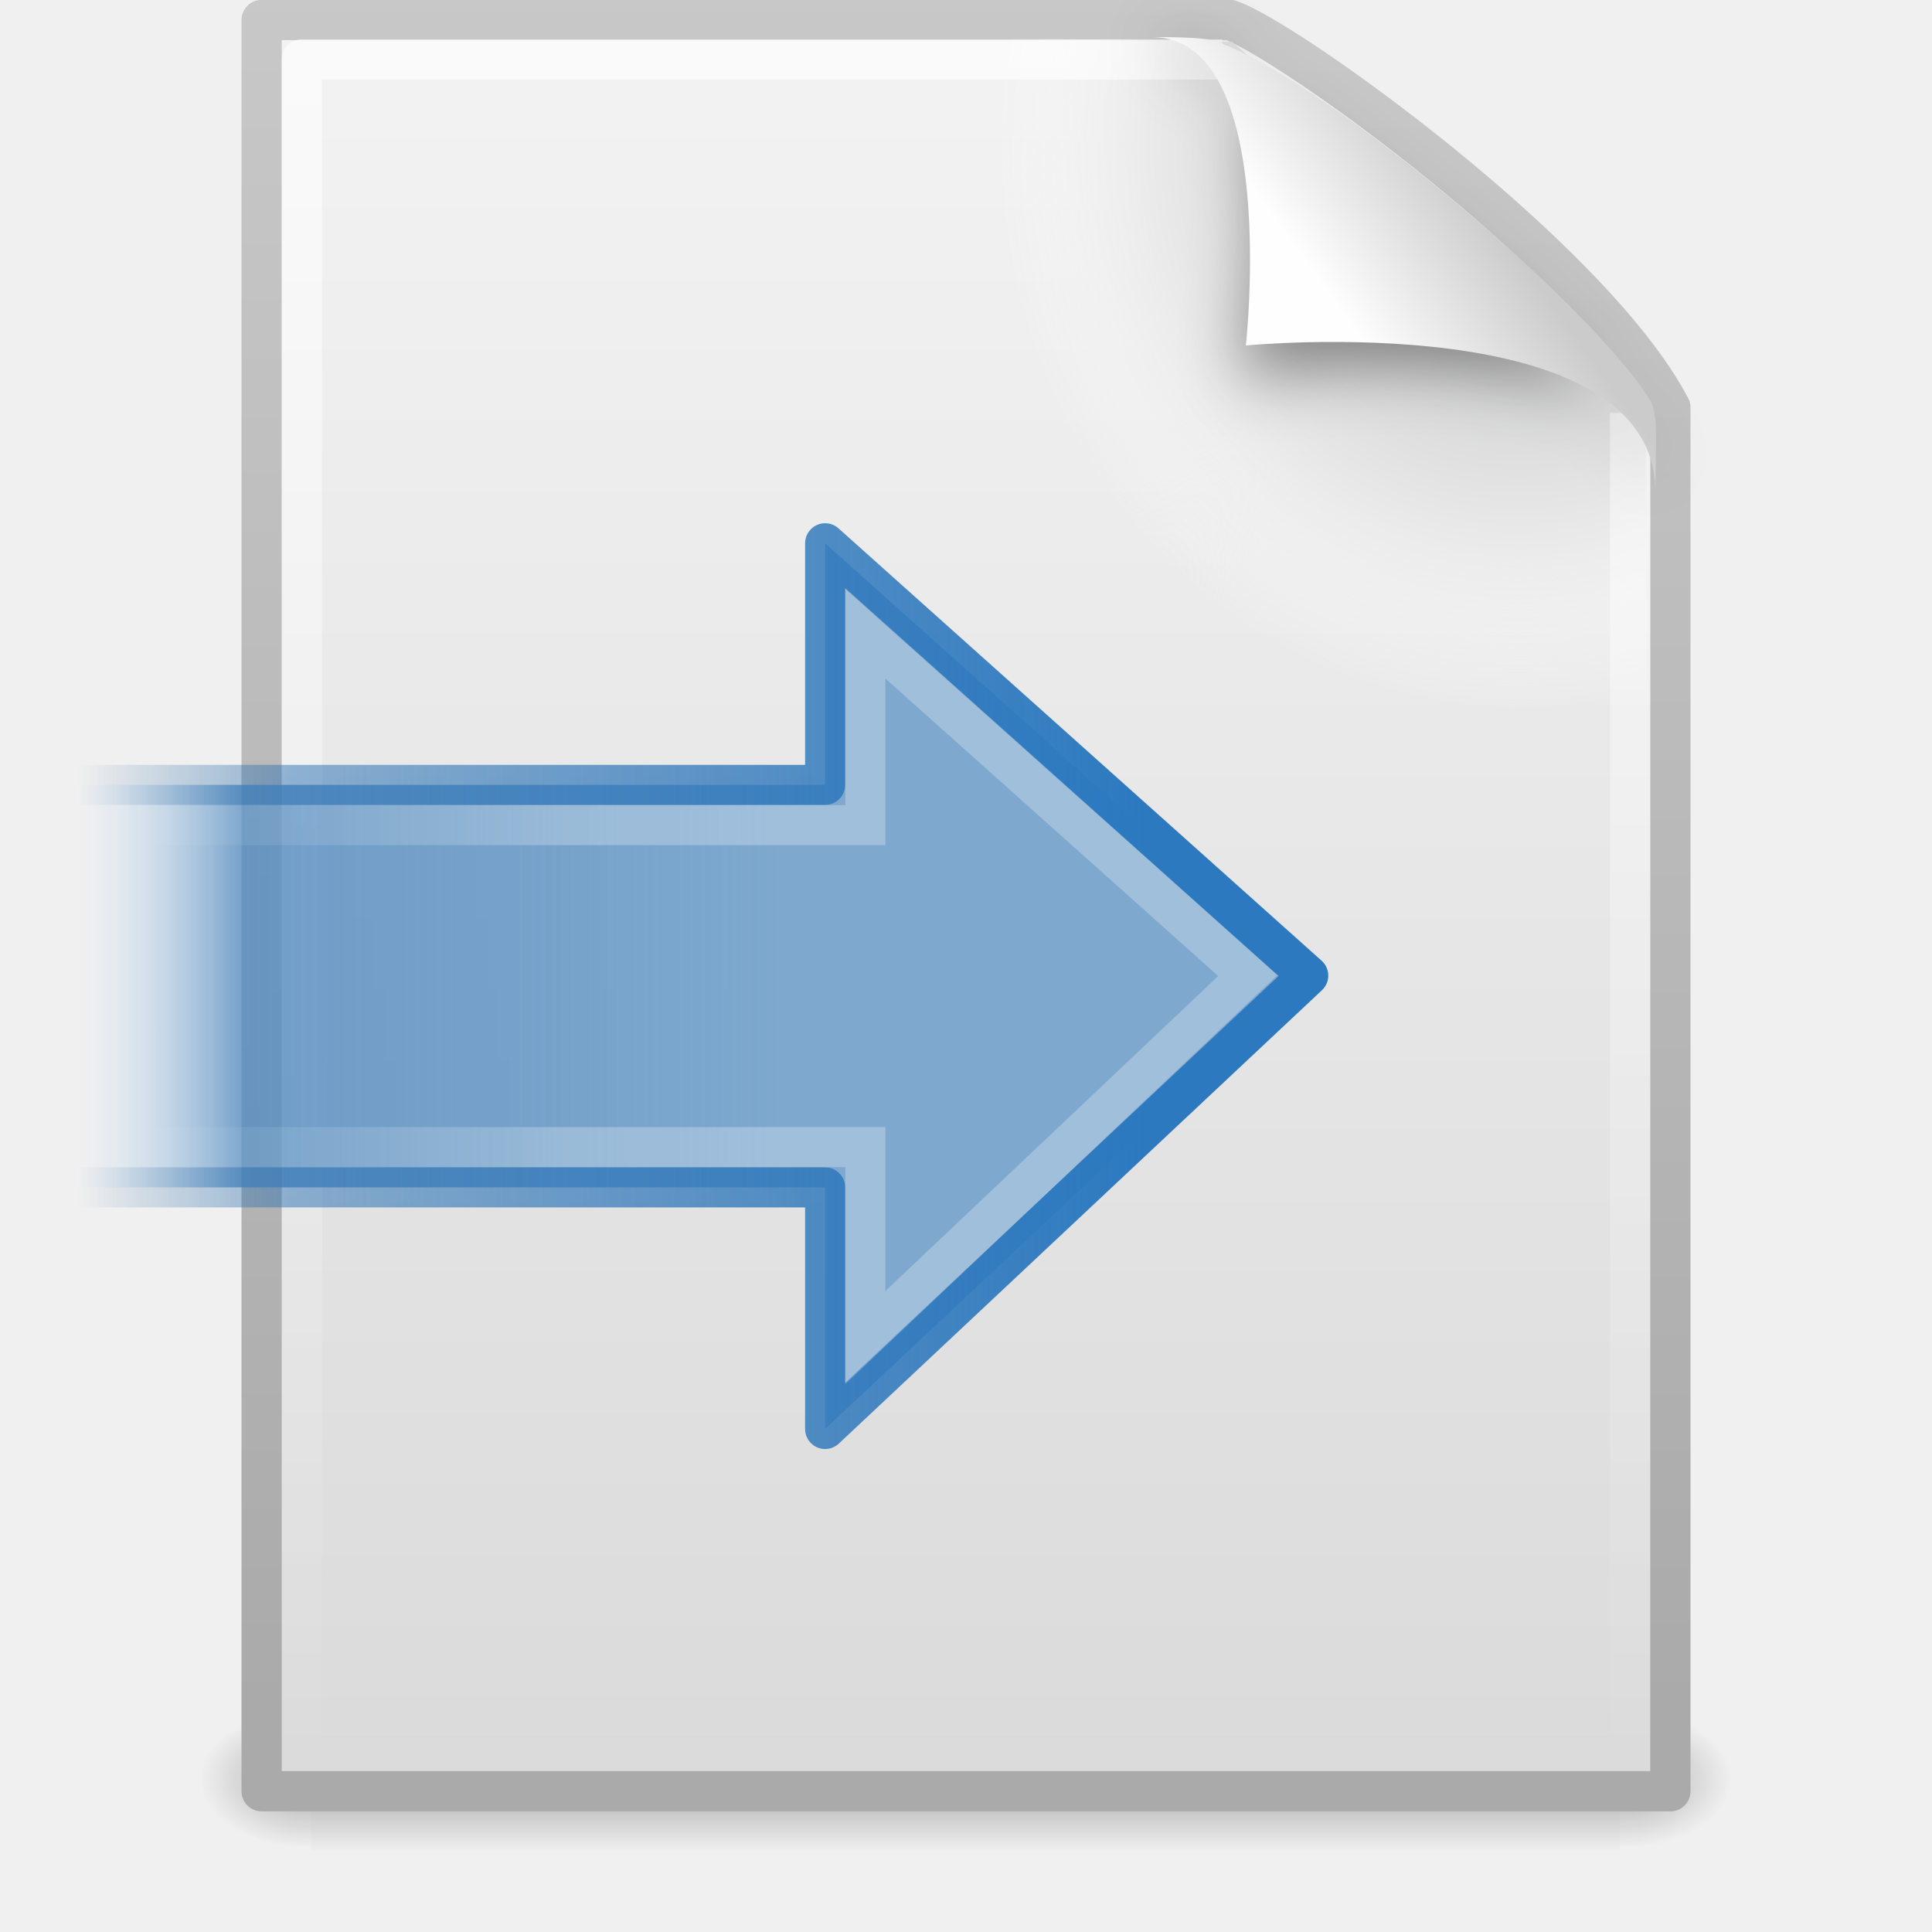
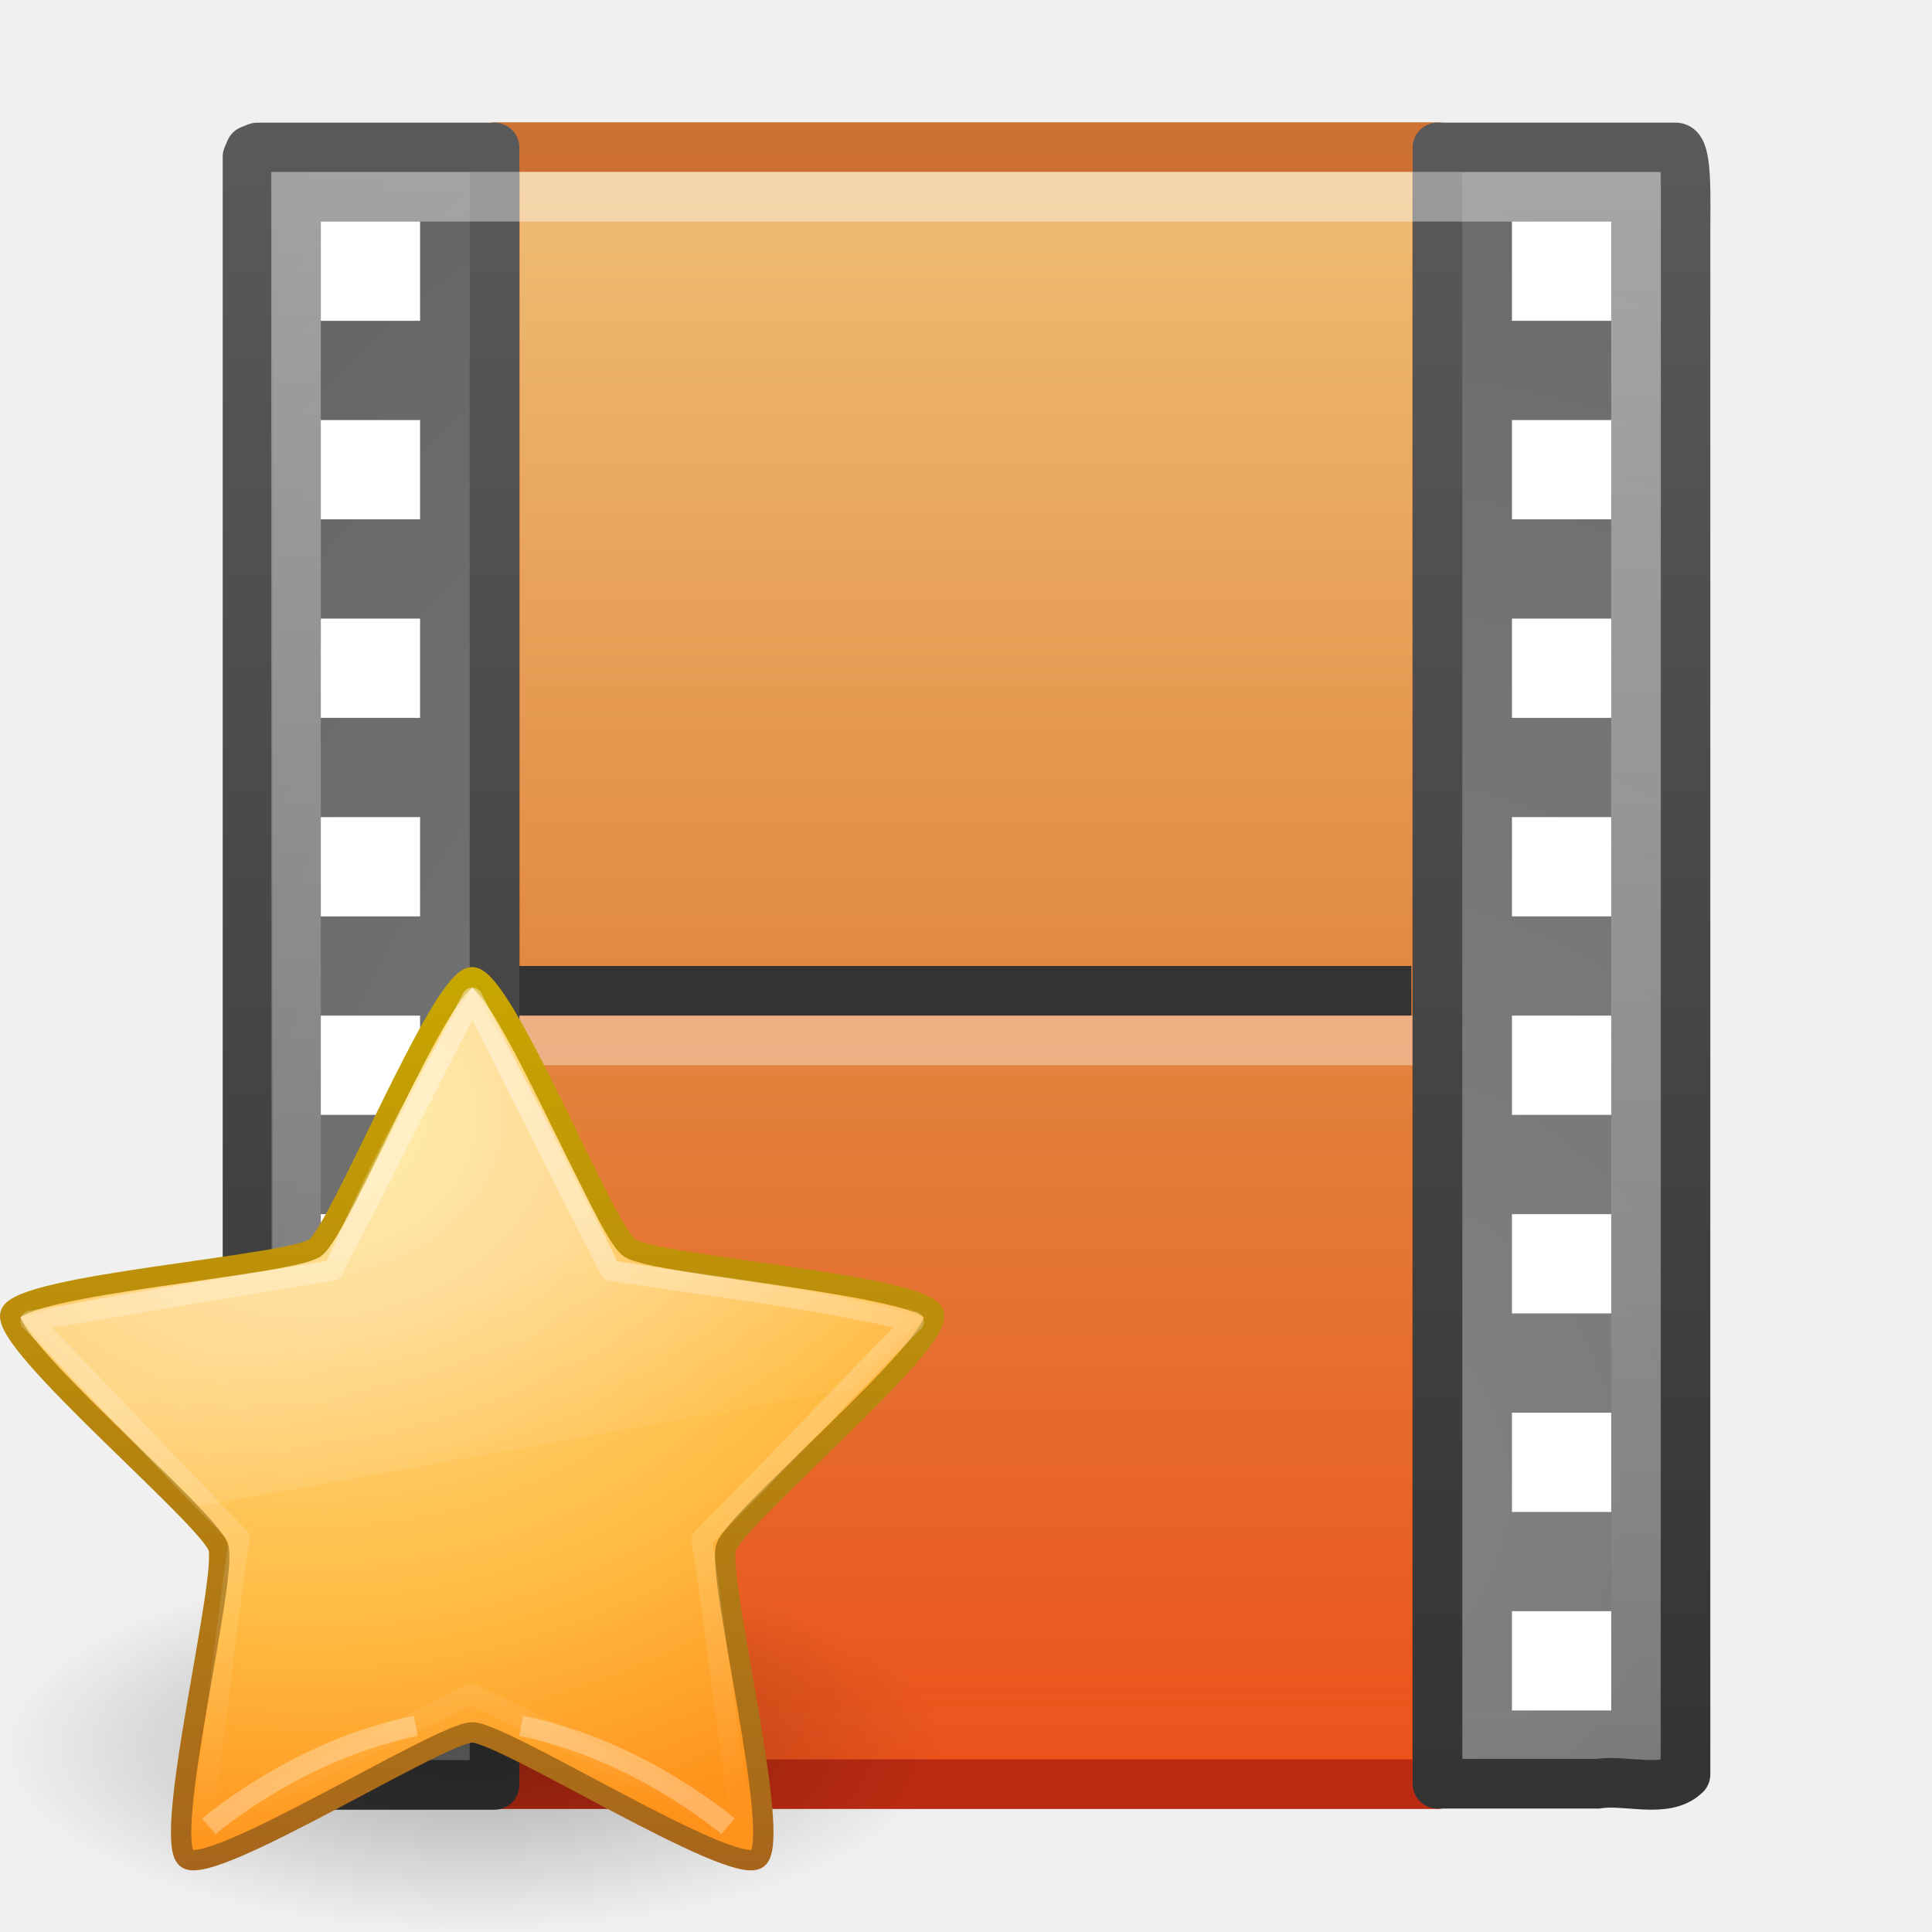
<svg xmlns="http://www.w3.org/2000/svg" xmlns:xlink="http://www.w3.org/1999/xlink" id="svg2604" height="48" width="48" version="1.0">
  <defs id="defs2606">
    <linearGradient id="linearGradient3333" y2="609.51" gradientUnits="userSpaceOnUse" x2="302.86" gradientTransform="matrix(.067325 0 0 0.0147 -.34114 37.04)" y1="366.65" x1="302.86">
      <stop id="stop5050" style="stop-opacity:0" offset="0" />
      <stop id="stop5056" offset=".5" />
      <stop id="stop5052" style="stop-opacity:0" offset="1" />
    </linearGradient>
    <radialGradient id="radialGradient3330" xlink:href="#linearGradient5060" gradientUnits="userSpaceOnUse" cy="486.65" cx="605.71" gradientTransform="matrix(-.02304 0 0 0.0147 21.623 37.04)" r="117.14" />
    <linearGradient id="linearGradient5060">
      <stop id="stop5062" offset="0" />
      <stop id="stop5064" style="stop-opacity:0" offset="1" />
    </linearGradient>
    <radialGradient id="radialGradient3327" xlink:href="#linearGradient5060" gradientUnits="userSpaceOnUse" cy="486.65" cx="605.71" gradientTransform="matrix(.02304 0 0 0.0147 26.361 37.04)" r="117.14" />
    <linearGradient id="linearGradient3324" y2="2.906" gradientUnits="userSpaceOnUse" x2="-51.786" gradientTransform="matrix(.8075 0 0 .89483 59.41 -2.9806)" y1="50.786" x1="-51.786">
      <stop id="stop3106" style="stop-color:#aaa" offset="0" />
      <stop id="stop3108" style="stop-color:#c8c8c8" offset="1" />
    </linearGradient>
    <linearGradient id="linearGradient3322" y2="47.013" gradientUnits="userSpaceOnUse" x2="25.132" gradientTransform="matrix(1 0 0 .95617 -1.0065e-7 -1.9149)" y1=".985" x1="25.132">
      <stop id="stop3602" style="stop-color:#f4f4f4" offset="0" />
      <stop id="stop3604" style="stop-color:#dbdbdb" offset="1" />
    </linearGradient>
    <radialGradient id="radialGradient3319" gradientUnits="userSpaceOnUse" cy="112.3" cx="102" gradientTransform="matrix(.3617 0 0 -.39078 .85106 47.517)" r="139.56">
      <stop id="stop41" style="stop-color:#b7b8b9" offset="0" />
      <stop id="stop47" style="stop-color:#ececec" offset=".189" />
      <stop id="stop49" style="stop-color:#fafafa;stop-opacity:0" offset=".257" />
      <stop id="stop51" style="stop-color:#fff;stop-opacity:0" offset=".301" />
      <stop id="stop53" style="stop-color:#fafafa;stop-opacity:0" offset=".531" />
      <stop id="stop55" style="stop-color:#ebecec;stop-opacity:0" offset=".845" />
      <stop id="stop57" style="stop-color:#e1e2e3;stop-opacity:0" offset="1" />
    </radialGradient>
    <linearGradient id="linearGradient3316" y2="46.017" gradientUnits="userSpaceOnUse" x2="24" gradientTransform="matrix(1 0 0 .97778 0 -.96667)" y1="2" x1="24">
      <stop id="stop3213" style="stop-color:#fff" offset="0" />
      <stop id="stop3215" style="stop-color:#fff;stop-opacity:0" offset="1" />
    </linearGradient>
    <filter id="filter3212" y="-.164" width="1.297" x="-.148" height="1.329">
      <feGaussianBlur id="feGaussianBlur3214" stdDeviation="0.774" />
    </filter>
    <linearGradient id="linearGradient3312" y2="5.457" gradientUnits="userSpaceOnUse" x2="36.358" gradientTransform="matrix(.9977 0 0 1.0407 .1638 -1.1058)" y1="8.059" x1="32.892">
      <stop id="stop8591" style="stop-color:#fefefe" offset="0" />
      <stop id="stop8593" style="stop-color:#cbcbcb" offset="1" />
    </linearGradient>
    <linearGradient id="linearGradient2484" y2="36" gradientUnits="userSpaceOnUse" x2="-.098" gradientTransform="matrix(.72415 0 0 .73599 1.9787 11.204)" y1="36" x1="36.5">
      <stop id="stop3916" style="stop-color:#2c79c0" offset="0" />
      <stop id="stop3918" style="stop-color:#2970b3;stop-opacity:.498" offset=".797" />
      <stop id="stop3920" style="stop-color:#236098;stop-opacity:0" offset="1" />
    </linearGradient>
    <linearGradient id="linearGradient2482" y2="15.5" gradientUnits="userSpaceOnUse" x2="-.073" gradientTransform="matrix(.72415 0 0 .73599 1.9787 11.204)" y1="15.5" x1="23.997">
      <stop id="stop3700" style="stop-color:#7ea8ce" offset="0" />
      <stop id="stop3702" style="stop-color:#568dc0;stop-opacity:.816" offset=".763" />
      <stop id="stop3704" style="stop-color:#c9e1f8;stop-opacity:0" offset="1" />
    </linearGradient>
    <linearGradient id="linearGradient2479" y2="-.438" gradientUnits="userSpaceOnUse" x2="20.484" gradientTransform="matrix(0 -.86253 .84866 0 3.2697 51.022)" y1="12.82" x1="20.484">
      <stop id="stop2189" style="stop-color:#fff;stop-opacity:.643" offset="0" />
      <stop id="stop2191" style="stop-color:#fff;stop-opacity:0" offset="1" />
    </linearGradient>
+     <linearGradient xlink:href="#linearGradient2482" id="linearGradient3046" gradientUnits="userSpaceOnUse" gradientTransform="matrix(0.72415,0,0,0.73599,1.9787,11.204)" x1="23.997" y1="15.5" x2="-.073" y2="15.5" />
+     <linearGradient xlink:href="#linearGradient2484" id="linearGradient3048" gradientUnits="userSpaceOnUse" gradientTransform="matrix(0.72415,0,0,0.73599,1.9787,11.204)" x1="36.5" y1="36" x2="-.098" y2="36" />
+     <linearGradient xlink:href="#linearGradient2479" id="linearGradient3050" gradientUnits="userSpaceOnUse" gradientTransform="matrix(0,-0.86253,0.84866,0,3.2697,51.022)" x1="20.484" y1="12.82" x2="20.484" y2="-.438" />
+     <linearGradient xlink:href="#linearGradient3333" id="linearGradient3132" gradientUnits="userSpaceOnUse" gradientTransform="matrix(0.067325,0,0,0.0147,-0.34114,37.04)" x1="302.86" y1="366.65" x2="302.86" y2="609.51" />
+     <radialGradient xlink:href="#linearGradient5060" id="radialGradient3134" gradientUnits="userSpaceOnUse" gradientTransform="matrix(-0.02304,0,0,0.0147,21.623,37.04)" cx="605.71" cy="486.65" r="117.14" />
+     <radialGradient xlink:href="#linearGradient5060" id="radialGradient3136" gradientUnits="userSpaceOnUse" gradientTransform="matrix(0.02304,0,0,0.0147,26.361,37.04)" cx="605.71" cy="486.65" r="117.14" />
+     <linearGradient xlink:href="#linearGradient3322" id="linearGradient3138" gradientUnits="userSpaceOnUse" gradientTransform="matrix(1,0,0,0.95617,-1.0065e-7,-1.9149)" x1="25.132" y1=".985" x2="25.132" y2="47.013" />
+     <linearGradient xlink:href="#linearGradient3324" id="linearGradient3140" gradientUnits="userSpaceOnUse" gradientTransform="matrix(0.8075,0,0,0.89483,59.41,-2.9806)" x1="-51.786" y1="50.786" x2="-51.786" y2="2.906" />
+     <radialGradient xlink:href="#radialGradient3319" id="radialGradient3142" gradientUnits="userSpaceOnUse" gradientTransform="matrix(0.3617,0,0,-0.39078,0.85106,47.517)" cx="102" cy="112.3" r="139.56" />
+     <linearGradient xlink:href="#linearGradient3316" id="linearGradient3144" gradientUnits="userSpaceOnUse" gradientTransform="matrix(1,0,0,0.97778,0,-0.96667)" x1="24" y1="2" x2="24" y2="46.017" />
+     <linearGradient xlink:href="#linearGradient3312" id="linearGradient3146" gradientUnits="userSpaceOnUse" gradientTransform="matrix(0.9977,0,0,1.0407,0.1638,-1.1058)" x1="32.892" y1="8.059" x2="36.358" y2="5.457" />
+     <radialGradient id="radialGradient3690" gradientUnits="userSpaceOnUse" cx="62.625" cy="4.625" r="10.625" gradientTransform="matrix(2.1647,0,0,0.84706,-111.56,35.082)">
+       <stop id="stop8840" offset="0" />
+       <stop id="stop8842" style="stop-opacity:0" offset="1" />
+     </radialGradient>
+     <radialGradient id="radialGradient3627" gradientUnits="userSpaceOnUse" cy="25.625" cx="13.139" gradientTransform="matrix(0,2.6541,-3.1628,0,97.183,-26.676)" r="13.931">
+       <stop id="stop3692" style="stop-color:#ffeb9f" offset="0" />
+       <stop id="stop3694" style="stop-color:#ffd57e" offset=".262" />
+       <stop id="stop3696" style="stop-color:#ffbc43" offset=".661" />
+       <stop id="stop3698" style="stop-color:#ff921a" offset="1" />
+     </radialGradient>
+     <linearGradient id="linearGradient3629" y2="9.58" gradientUnits="userSpaceOnUse" x2="21.483" gradientTransform="matrix(1.6509,0,0,1.6568,-11.466,-15.046)" y1="36.255" x1="21.483">
+       <stop id="stop3605" style="stop-color:#a7651c" offset="0" />
+       <stop id="stop3607" style="stop-color:#c8a700" offset="1" />
+     </linearGradient>
+     <linearGradient id="linearGradient3648" y2="43.444" gradientUnits="userSpaceOnUse" x2="29.647" y1="2" x1="29.647">
+       <stop id="stop3644" style="stop-color:#fff" offset="0" />
+       <stop id="stop3646" style="stop-color:#fff;stop-opacity:0" offset="1" />
+     </linearGradient>
+     <linearGradient id="linearGradient3619" y2="33.955" gradientUnits="userSpaceOnUse" x2="15.215" gradientTransform="translate(2.9799,-3.1217)" y1="22.292" x1="11.566">
+       <stop id="stop2687" style="stop-color:#fff;stop-opacity:.275" offset="0" />
+       <stop id="stop2689" style="stop-color:#fff;stop-opacity:0" offset="1" />
+     </linearGradient>
+     <linearGradient y2="33.955" x2="15.215" y1="22.292" x1="11.566" gradientTransform="translate(2.9799,-3.1217)" gradientUnits="userSpaceOnUse" id="linearGradient3040" xlink:href="#linearGradient3619" />
+     <linearGradient xlink:href="#linearGradient3049" id="linearGradient3677" gradientUnits="userSpaceOnUse" gradientTransform="matrix(1.6465,0,0,1.5556,-54.55724,-5.001345)" x1="12.872" y1="0.621" x2="12.872" y2="22.487" />
+     <linearGradient id="linearGradient3049" y2="22.487" gradientUnits="userSpaceOnUse" x2="12.872" gradientTransform="matrix(1.6465,0,0,1.5556,-2.2509,1.0176)" y1="0.621" x1="12.872">
+       <stop id="stop3618" style="stop-color:#f0c178" offset="0" />
+       <stop id="stop3270" style="stop-color:#e18941" offset=".5" />
+       <stop id="stop3620" style="stop-color:#ec4f18" offset="1" />
+     </linearGradient>
+     <linearGradient xlink:href="#linearGradient3051" id="linearGradient3679" gradientUnits="userSpaceOnUse" gradientTransform="translate(-52.30634,-6.018945)" x1="12.248" y1="34.993" x2="12.248" y2="2" />
+     <linearGradient id="linearGradient3051" y2="2" gradientUnits="userSpaceOnUse" x2="12.248" y1="34.993" x1="12.248">
+       <stop id="stop3624" style="stop-color:#bb2b12" offset="0" />
+       <stop id="stop3626" style="stop-color:#cd7233" offset="1" />
+     </linearGradient>
+     <radialGradient xlink:href="#linearGradient259" id="radialGradient3681" gradientUnits="userSpaceOnUse" gradientTransform="matrix(0.79794,0,0,0.83941,-54.26954,-6.451435)" cx="33.967" cy="35.737" r="86.708" />
+     <linearGradient id="linearGradient259">
+       <stop id="stop260" style="stop-color:#828282" offset="0" />
+       <stop id="stop261" style="stop-color:#434343" offset="1" />
+     </linearGradient>
+     <linearGradient xlink:href="#linearGradient3582" id="linearGradient3683" gradientUnits="userSpaceOnUse" gradientTransform="translate(-52.30634,-6.018945)" x1="6" y1="36" x2="6" y2="1.985" />
+     <linearGradient id="linearGradient3582">
+       <stop id="stop3584" style="stop-color:#333" offset="0" />
+       <stop id="stop3586" style="stop-color:#5a5a5a" offset="1" />
+     </linearGradient>
+     <radialGradient xlink:href="#linearGradient259" id="radialGradient3685" gradientUnits="userSpaceOnUse" gradientTransform="matrix(0.79799,0,0,0.83887,-54.27004,-6.450005)" cx="33.967" cy="35.737" r="86.708" />
+     <linearGradient id="linearGradient3719">
+       <stop id="stop3721" style="stop-color:#828282" offset="0" />
+       <stop id="stop3723" style="stop-color:#434343" offset="1" />
+     </linearGradient>
+     <linearGradient xlink:href="#linearGradient3582" id="linearGradient3687" gradientUnits="userSpaceOnUse" gradientTransform="translate(-52.30634,-6.018945)" x1="33" y1="36.015" x2="33" y2="2" />
+     <linearGradient id="linearGradient3726">
+       <stop id="stop3728" style="stop-color:#333" offset="0" />
+       <stop id="stop3730" style="stop-color:#5a5a5a" offset="1" />
+     </linearGradient>
+     <linearGradient xlink:href="#linearGradient3027" id="linearGradient3689" gradientUnits="userSpaceOnUse" gradientTransform="translate(-52.30634,-6.018945)" x1="16.723" y1="3" x2="16.723" y2="35.055" />
+     <linearGradient id="linearGradient3027" y2="35.055" gradientUnits="userSpaceOnUse" x2="16.723" y1="3" x1="16.723">
+       <stop id="stop3463" style="stop-color:#fff" offset="0" />
+       <stop id="stop3465" style="stop-color:#fff;stop-opacity:0" offset="1" />
+     </linearGradient>
  </defs>
  <g id="layer1">
-     <rect id="rect2879" style="opacity:.3;fill:url(#linearGradient3333)" height="3.57" width="32.508" y="42.43" x="7.738" />
-     <path id="path2881" style="opacity:.3;fill:url(#radialGradient3330)" d="m7.738 42.43v3.57c-1.187 0.007-2.868-0.8-2.868-1.785 0-0.986 1.324-1.785 2.868-1.785z" />
-     <path id="path2883" style="opacity:.3;fill:url(#radialGradient3327)" d="m40.246 42.43v3.57c1.187 0.007 2.869-0.8 2.869-1.785 0-0.986-1.325-1.785-2.869-1.785z" />
-     <path id="path4160" style="stroke-linejoin:round;stroke:url(#linearGradient3324);stroke-width:1;fill:url(#linearGradient3322)" d="m6.5 0.497h24.061c1.407 0.475 8.965 5.882 10.939 9.627v34.379h-35v-44.006z" />
-     <path id="path4191" style="fill:url(#radialGradient3319)" d="m7.362 44c-0.199 0-0.362-0.175-0.362-0.391v-42.204c0-0.215 0.162-0.391 0.362-0.391 7.483 0.108 15.775-0.162 23.249 0.027l10.283 8.866 0.106 33.702c0 0.216-0.162 0.391-0.362 0.391h-33.276z" />
-     <path id="path2435" style="opacity:.6;stroke-linejoin:round;stroke:url(#linearGradient3316);stroke-width:1;fill:none" d="m40.5 10.259v33.263h-33v-42.044c7.562-0 15.304-0 22.866-0" />
-     <path id="path12038" style="opacity:.4;fill-rule:evenodd;filter:url(#filter3212)" d="m28.617 0.921c4.283 0 2.154 8.483 2.154 8.483s10.357-1.802 10.357 2.819c0-2.61-11.302-10.728-12.511-11.302z" />
-     <path id="path4474" style="fill:url(#linearGradient3312);fill-rule:evenodd" d="m28.617 0.921c3.187 0 2.336 7.662 2.336 7.662s10.175-0.981 10.175 3.64c0-1.126 0.086-1.932-0.134-2.283-1.578-2.524-8.395-8.188-10.857-8.931-0.184-0.056-0.593-0.088-1.52-0.088z" />
-     <path id="path1432" style="stroke-linejoin:round;stroke:url(#linearGradient2484);stroke-linecap:round;stroke-miterlimit:7;stroke-width:.995;display:block;fill:url(#linearGradient2482)" d="m20.5 13.497l12.003 10.742-12.003 11.264v-6.003h-20.003l0-10h20.003v-6.003z" />
-     <path id="path2177" style="opacity:.4;stroke:url(#linearGradient2479);stroke-miterlimit:7;stroke-width:.995;display:block;fill:none" d="m21.5 15.747l9.5 8.492-9.5 8.991v-4.73h-18.13l-0.043-8h18.173v-4.753z" />
+     <g id="g3652" transform="matrix(1.233055,0,0,1.233055,66.30159,7.993805)">
+       <rect id="rect2909" style="fill:#ffffff" height="2" width="2" y="1.981" x="-23.306" />
+       <rect id="rect3457" style="fill:url(#linearGradient3677);stroke:url(#linearGradient3679);stroke-linejoin:round" rx="0" ry="0" height="32.985" width="18.986" y="-3.519" x="-43.799" />
+       <path id="path3460" style="fill:none;stroke:#333333;stroke-linecap:square;stroke-linejoin:round" d="m -42.835,13.481 h 17.003" />
+       <path id="path3360" style="opacity:0.366;fill:none;stroke:#ffffff;stroke-linecap:square;stroke-linejoin:round;display:block" d="m -42.806,14.481 h 16.995" />
+       <path id="path3385" style="fill:url(#radialGradient3681);stroke:url(#linearGradient3683);stroke-linejoin:round;display:block" d="M -43.806,-3.511 V 29.481 h -4.782 c -0.409,-0.391 -0.098,-1.166 -0.195,-1.719 V -3.322 l 0.057,-0.134 0.138,-0.055 h 4.782 z" />
+       <rect id="rect3480" style="fill:#ffffff" height="2" width="2" y="-2.019" x="-47.306" />
+       <path id="rect15391" style="fill:url(#radialGradient3685);stroke:url(#linearGradient3687);stroke-linejoin:round;display:block" d="M -24.806,29.459 V -3.512 h 4.802 c 0.236,0 0.195,1.036 0.195,1.718 0,10.354 2e-6,20.709 2e-6,31.063 -0.403,0.397 -1.202,0.095 -1.772,0.189 h -3.226 z" />
+       <rect id="rect2689" style="opacity:0.4;fill:none;stroke:url(#linearGradient3689);stroke-linecap:square" rx="0" ry="0" height="31" width="27" y="-2.519" x="-47.806" />
+       <rect id="rect2893" style="fill:#ffffff" height="2" width="2" y="1.981" x="-47.306" />
+       <rect id="rect2895" style="fill:#ffffff" height="2" width="2" y="5.981" x="-47.306" />
+       <rect id="rect2897" style="fill:#ffffff" height="2" width="2" y="9.981" x="-47.306" />
+       <rect id="rect2899" style="fill:#ffffff" height="2" width="2" y="13.981" x="-47.306" />
+       <rect id="rect2901" style="fill:#ffffff" height="2" width="2" y="17.981" x="-47.306" />
+       <rect id="rect2903" style="fill:#ffffff" height="2" width="2" y="21.981" x="-47.306" />
+       <rect id="rect2905" style="fill:#ffffff" height="2" width="2" y="25.981" x="-47.306" />
+       <rect x="-23.306" y="-2.019" width="2" height="2" style="fill:#ffffff" id="rect3636" />
+       <rect x="-23.306" y="1.981" width="2" height="2" style="fill:#ffffff" id="rect3638" />
+       <rect x="-23.306" y="5.981" width="2" height="2" style="fill:#ffffff" id="rect3640" />
+       <rect x="-23.306" y="9.981" width="2" height="2" style="fill:#ffffff" id="rect3642" />
+       <rect x="-23.306" y="13.981" width="2" height="2" style="fill:#ffffff" id="rect3644" />
+       <rect x="-23.306" y="17.981" width="2" height="2" style="fill:#ffffff" id="rect3646" />
+       <rect x="-23.306" y="21.981" width="2" height="2" style="fill:#ffffff" id="rect3648" />
+       <rect x="-23.306" y="25.981" width="2" height="2" style="fill:#ffffff" id="rect3650" />
+     </g>
+     <g transform="matrix(0.5100803,0,0,0.5100803,-0.5100803,23.51615)" id="layer1-6">
+       <path id="path8836" style="opacity:0.3;fill:url(#radialGradient3690);fill-rule:evenodd" d="m 47,39 c 0,4.971 -10.297,9 -23,9 -12.703,0 -23,-4.029 -23,-9 0,-4.971 10.297,-9 23,-9 12.703,0 23,4.029 23,9 z" />
+       <path id="path1307" style="fill:url(#radialGradient3627);stroke:url(#linearGradient3629);stroke-width:0.992;stroke-linejoin:round" d="m 24,1.496 c 1.519,0 6.415,12.275 7.644,13.171 1.229,0.896 14.375,1.776 14.844,3.226 0.469,1.45 -9.65,9.917 -10.12,11.366 -0.469,1.45 2.759,14.269 1.53,15.165 -1.229,0.896 -12.38,-6.147 -13.898,-6.147 -1.519,0 -12.67,7.043 -13.898,6.147 -1.229,-0.895 1.999,-13.714 1.53,-15.164 -0.47,-1.45 -10.589,-9.917 -10.12,-11.366 0.469,-1.45 13.615,-2.331 14.844,-3.226 1.229,-0.896 6.125,-13.172 7.644,-13.172 z" />
+       <path id="path11014" style="opacity:0.3;fill:none;stroke:#ffffff" d="m 36.458,42.855 c 0,0 -4.318,-3.743 -10.076,-4.894" />
+       <path id="path11985" style="opacity:0.3;fill:none;stroke:#ffffff" d="m 11.176,42.855 c 0,0 4.318,-3.743 10.076,-4.894" />
+       <path id="path1309" style="opacity:0.4;fill:none;stroke:url(#linearGradient3648);stroke-linejoin:round" d="m 24,2.5 c 2.256,4.317 4.478,8.952 6.734,13.27 4.844,0.79 10.262,1.381 14.771,2.505 -3.45,3.458 -6.876,7.131 -10.326,10.589 0.738,4.805 1.213,9.259 1.951,14.065 -4.387,-2.18 -8.775,-4.36 -13.163,-6.54 -4.388,2.18 -8.775,4.36 -13.163,6.54 0.738,-4.805 1.125,-9.347 1.863,-14.153 -3.45,-3.458 -6.731,-7.084 -10.181,-10.542 4.844,-0.79 9.87,-1.675 14.714,-2.464 2.256,-4.318 4.544,-8.953 6.8,-13.27 z" />
+       <path id="path3382" style="opacity:0.8;fill:url(#linearGradient3040)" d="m 24.024,2.022 c 0,0 4.502,7.47 7.021,13.317 4.844,0.79 10.31,1.405 14.915,2.721 0,0 -2.464,2.469 -3.481,3.488 0,0 -31.782,5.712 -31.782,5.712 -2.897,-2.977 -6.185,-5.865 -8.736,-9.212 3.553,-1.076 10.132,-1.943 14.976,-2.733 3.355,-7.903 7.086,-13.293 7.086,-13.293 z" />
+     </g>
  </g>
</svg>
